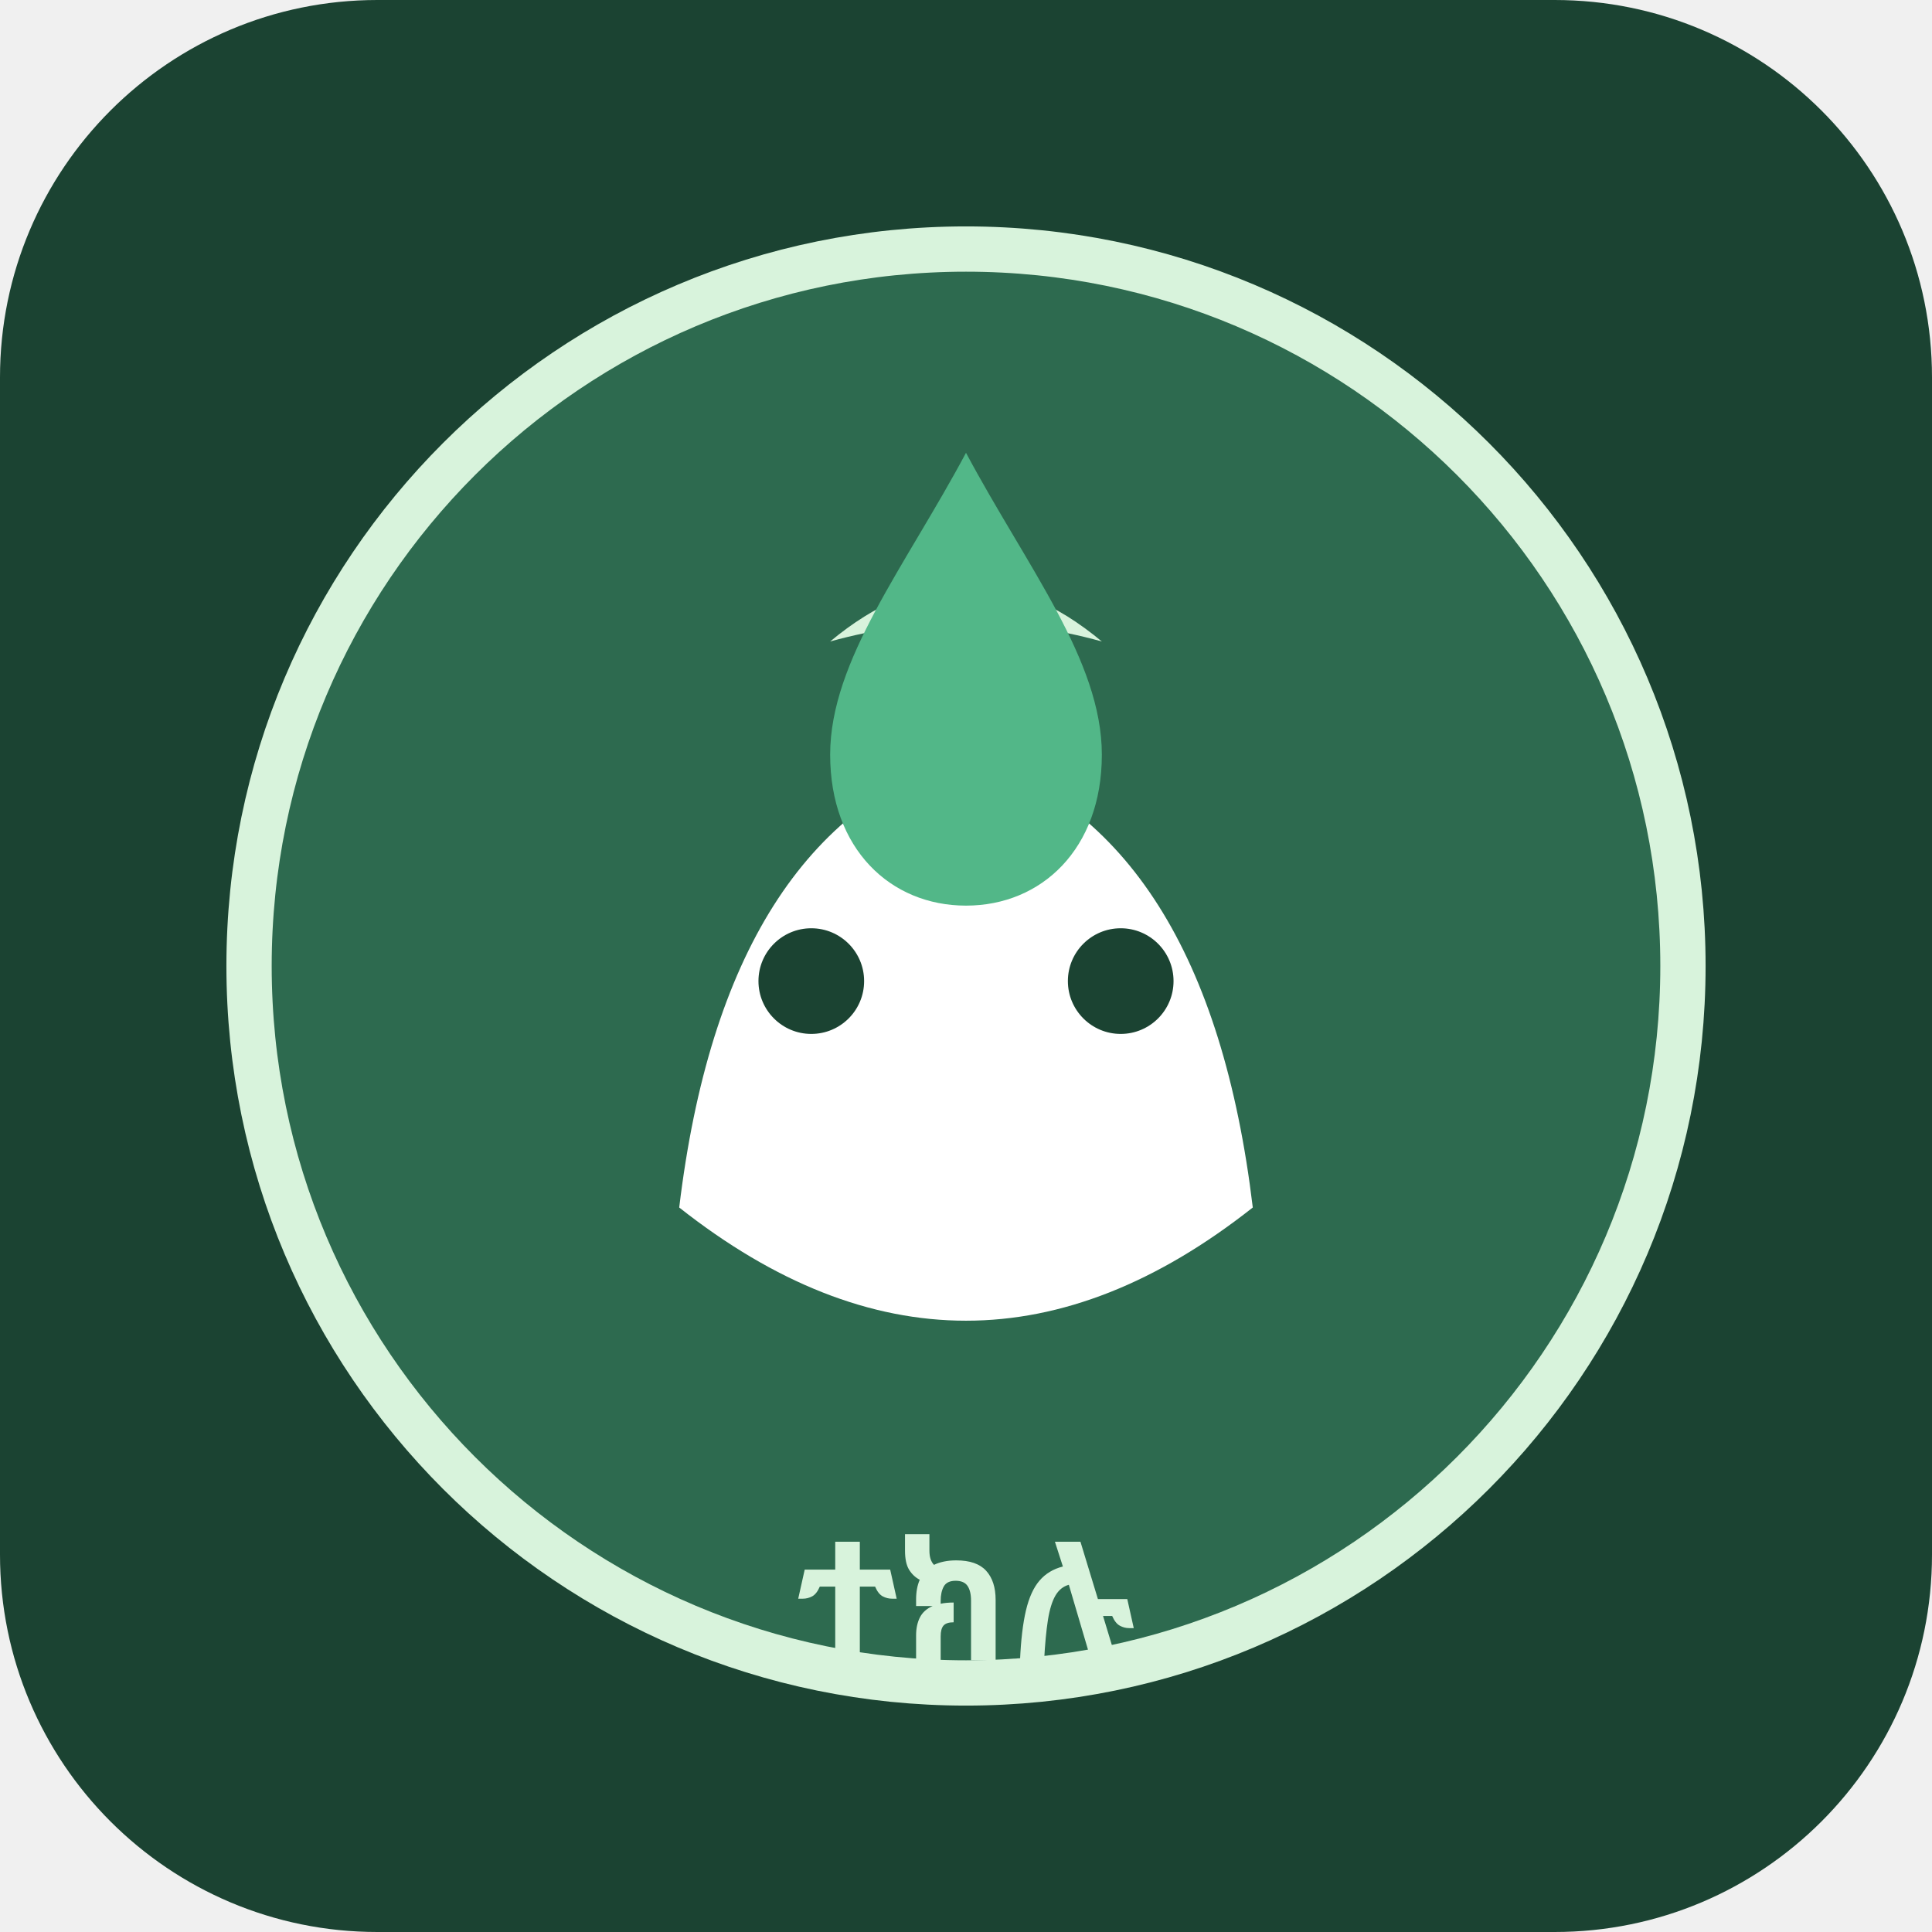
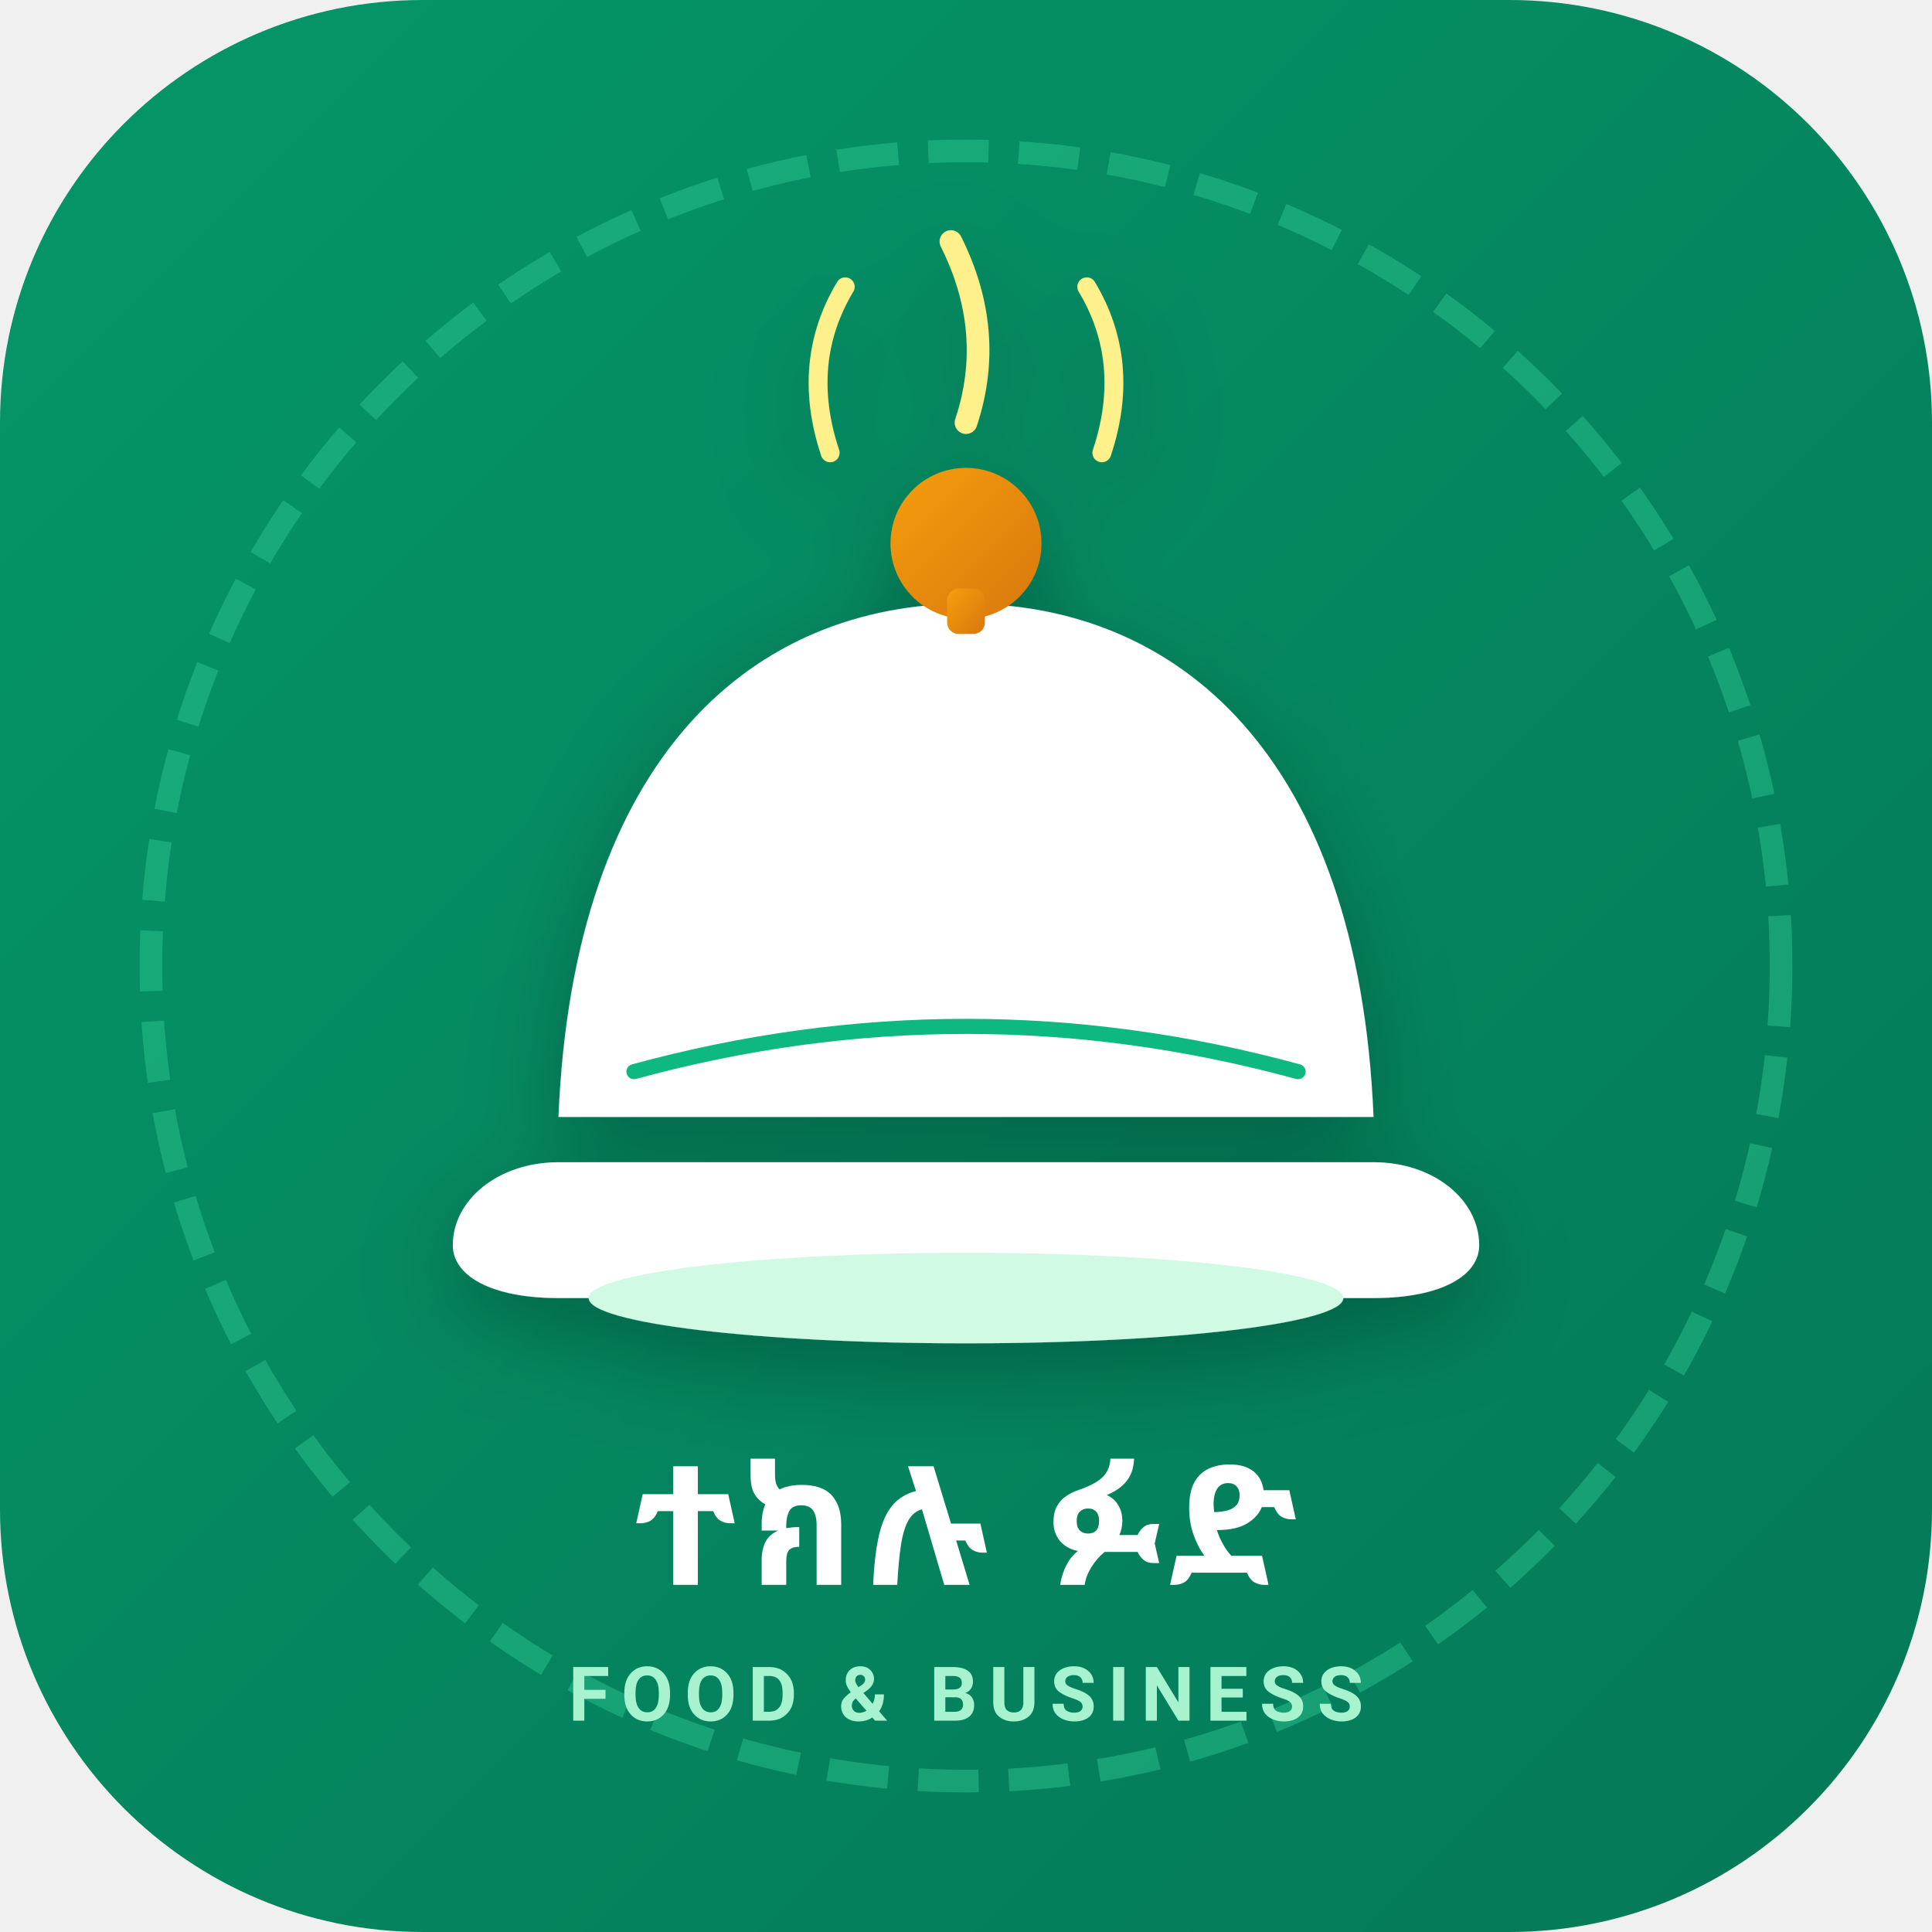
<svg xmlns="http://www.w3.org/2000/svg" viewBox="0 0 512 512" width="512" height="512">
-   <rect width="512" height="512" rx="100" fill="#1b4332" />
-   <circle cx="256" cy="256" r="190" fill="#2d6a4f" stroke="#d8f3dc" stroke-width="12" />
-   <path d="M180 320 Q256 380 332 320 Q320 220 256 200 Q192 220 180 320 Z" fill="#ffffff" />
-   <circle cx="215" cy="260" r="14" fill="#1b4332" />
-   <circle cx="297" cy="260" r="14" fill="#1b4332" />
-   <path d="M220 170 Q256 140 292 170 Q256 160 220 170 Z" fill="#d8f3dc" />
-   <path d="M256 120 C240 150 220 175 220 200 C220 225 236 240 256 240 C276 240 292 225 292 200 C292 175 272 150 256 120 Z" fill="#52b788" />
-   <text x="256" y="440" font-family="Arial, sans-serif" font-size="44" font-weight="bold" fill="#d8f3dc" text-anchor="middle">ተክሉ</text>
+   <defs>
+     <linearGradient id="bgGrad" x1="0%" y1="0%" x2="100%" y2="100%">
+       <stop offset="0%" stop-color="#059669" />
+       <stop offset="100%" stop-color="#047857" />
+     </linearGradient>
+     <linearGradient id="goldGrad" x1="0%" y1="0%" x2="100%" y2="100%">
+       <stop offset="0%" stop-color="#f59e0b" />
+       <stop offset="100%" stop-color="#d97706" />
+     </linearGradient>
+     <filter id="shadow" x="-10%" y="-10%" width="120%" height="120%">
+       <feDropShadow dx="0" dy="8" stdDeviation="12" flood-color="#000000" flood-opacity="0.25" />
+     </filter>
+   </defs>
+   <rect width="512" height="512" rx="112" fill="url(#bgGrad)" />
+   <circle cx="256" cy="256" r="216" fill="none" stroke="#34d399" stroke-width="6" stroke-dasharray="16 8" opacity="0.4" />
+   <g filter="url(#shadow)">
+     <path d="M120 330 C120 318 132 308 148 308 L364 308 C380 308 392 318 392 330 C392 338 382 344 364 344 L148 344 C130 344 120 338 120 330 Z" fill="#ffffff" />
+     <ellipse cx="256" cy="344" rx="100" ry="12" fill="#d1fae5" />
+     <path d="M148 296 C152 200 200 160 256 160 C312 160 360 200 364 296 Z" fill="#ffffff" />
+     <circle cx="256" cy="144" r="20" fill="url(#goldGrad)" />
+     <rect x="251" y="156" width="10" height="12" rx="3" fill="url(#goldGrad)" />
+     <path d="M220 120 Q212 96 224 76" fill="none" stroke="#fef08a" stroke-width="5" stroke-linecap="round" />
+     <path d="M256 112 Q264 88 252 64" fill="none" stroke="#fef08a" stroke-width="6" stroke-linecap="round" />
+     <path d="M292 120 Q300 96 288 76" fill="none" stroke="#fef08a" stroke-width="5" stroke-linecap="round" />
+     <path d="M168 284 Q256 260 344 284" fill="none" stroke="#10b981" stroke-width="4" stroke-linecap="round" />
+   </g>
+   <text x="256" y="420" font-family="'Segoe UI', Roboto, -apple-system, sans-serif" font-size="44" font-weight="900" fill="#ffffff" text-anchor="middle" letter-spacing="2">ተክሉ ፉድ</text>
+   <text x="256" y="456" font-family="'Segoe UI', Roboto, -apple-system, sans-serif" font-size="20" font-weight="600" fill="#a7f3d0" text-anchor="middle" letter-spacing="3">FOOD &amp; BUSINESS</text>
</svg>
